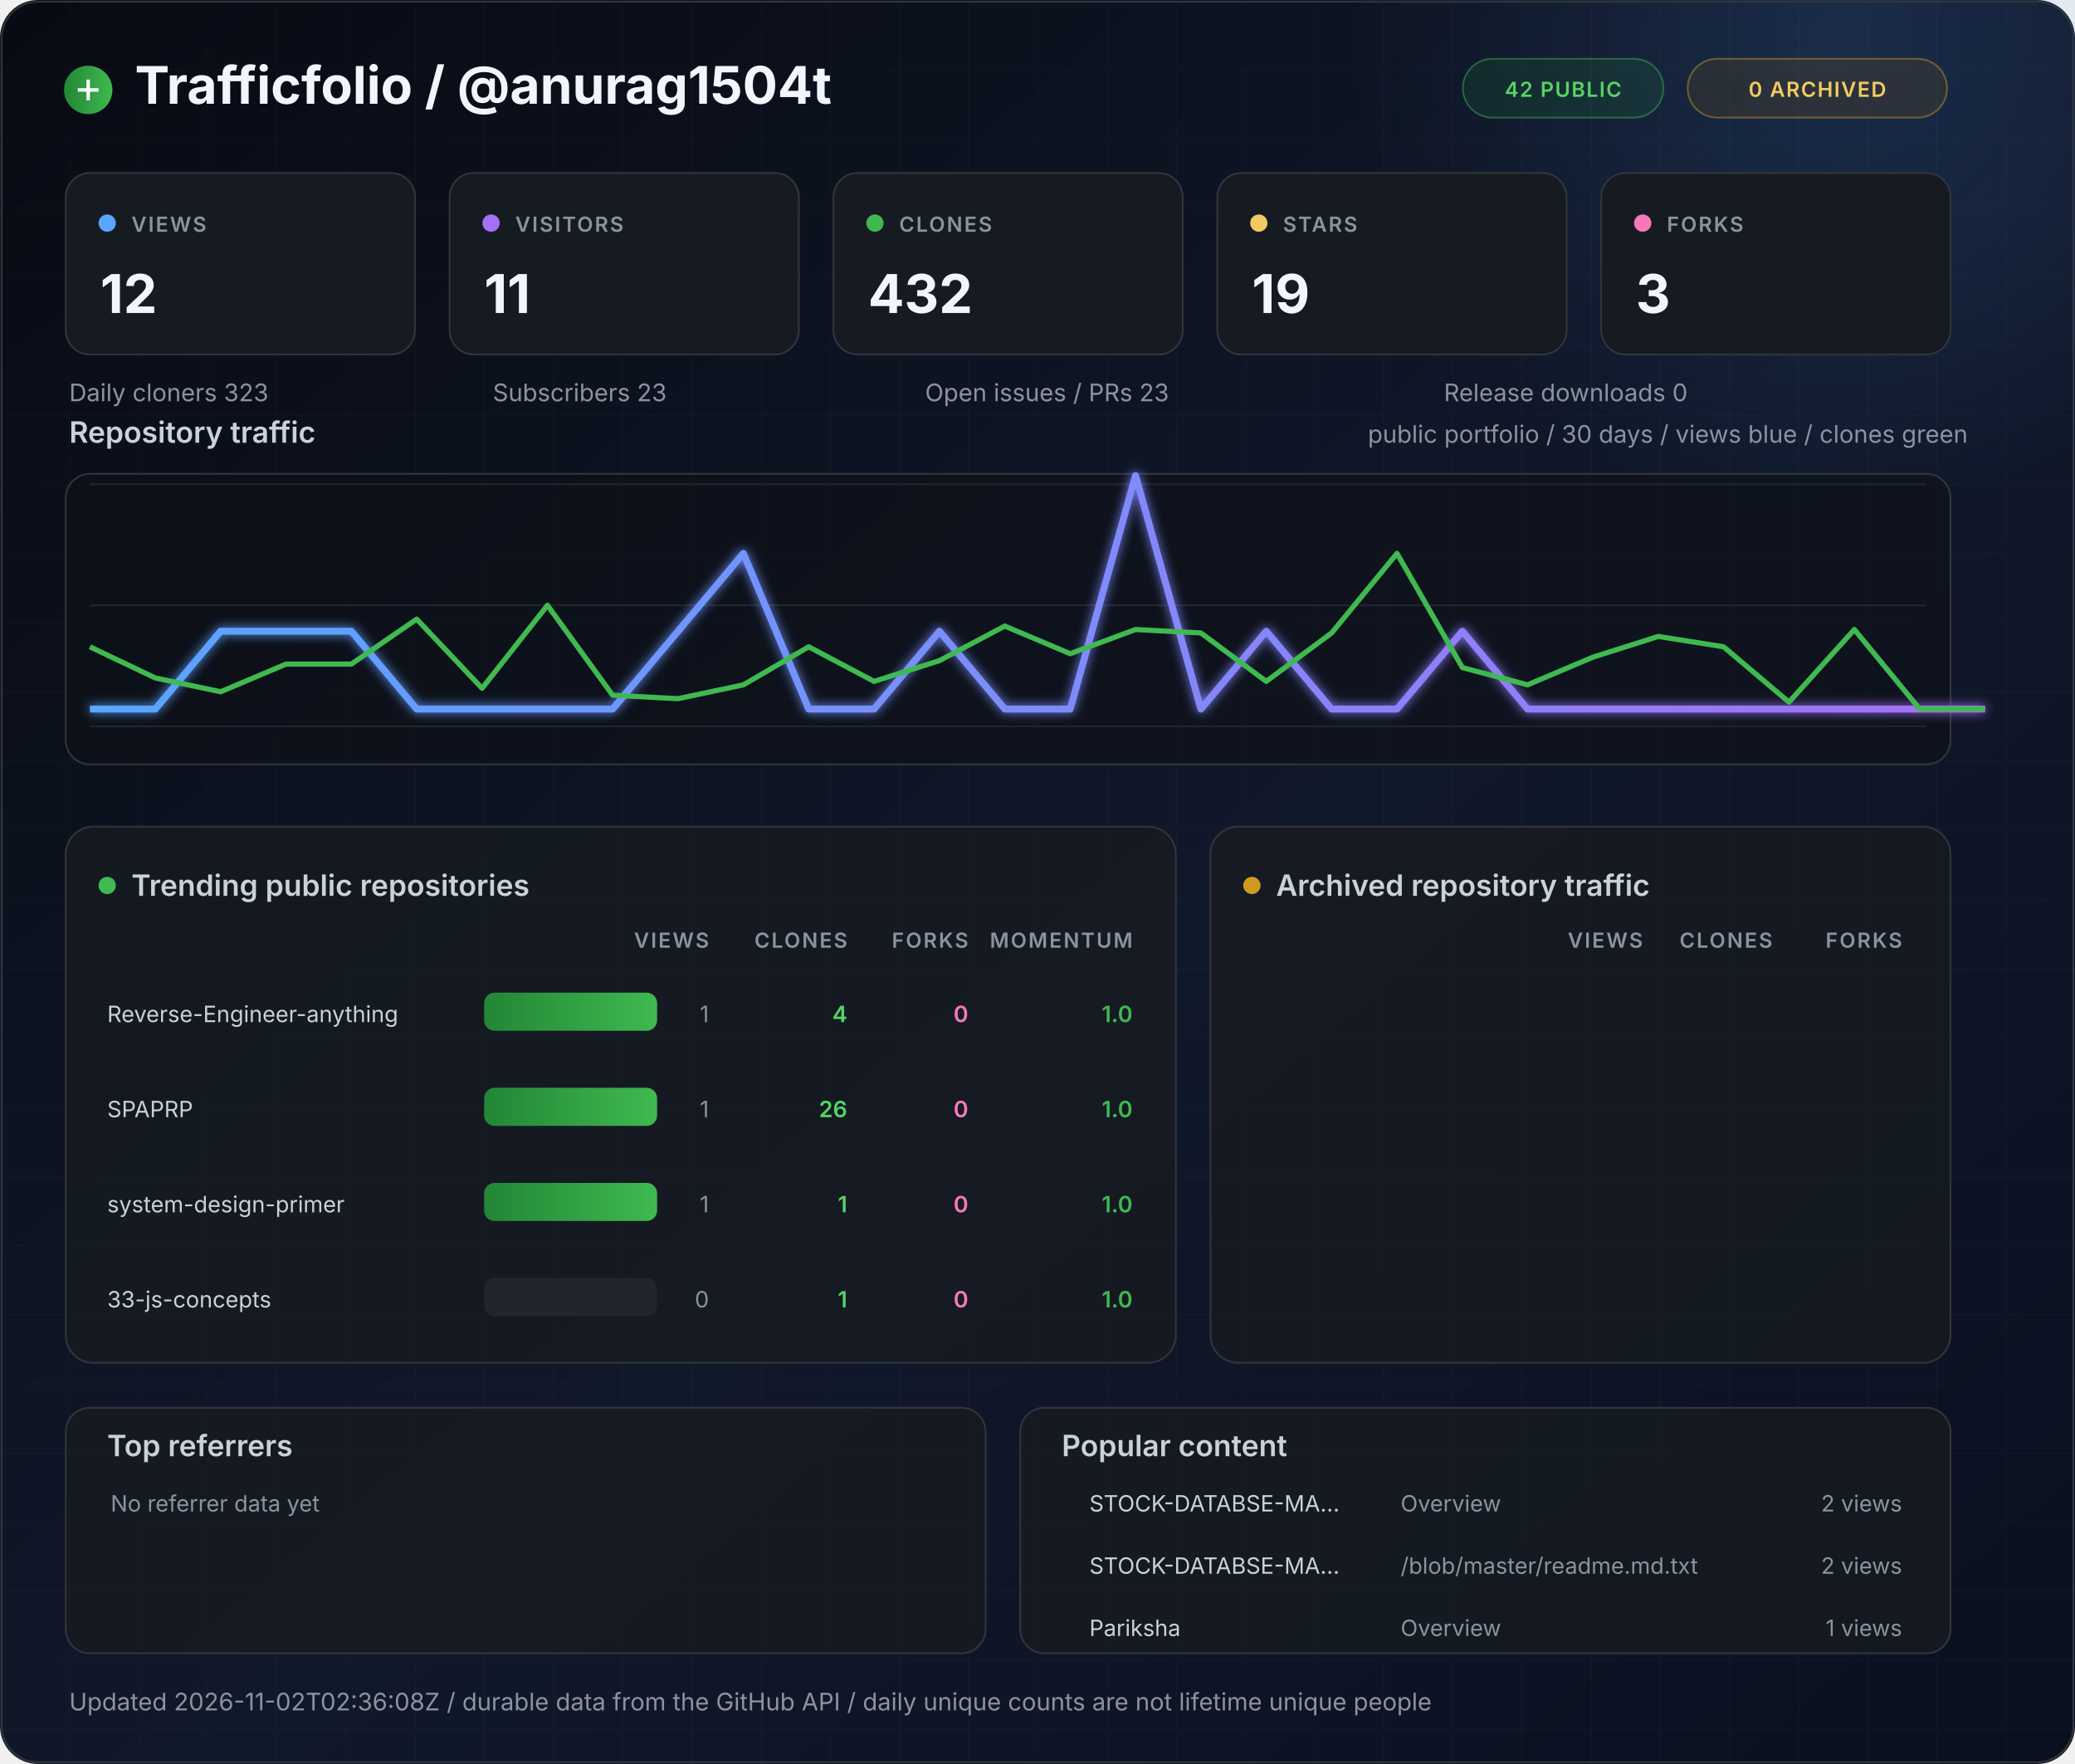
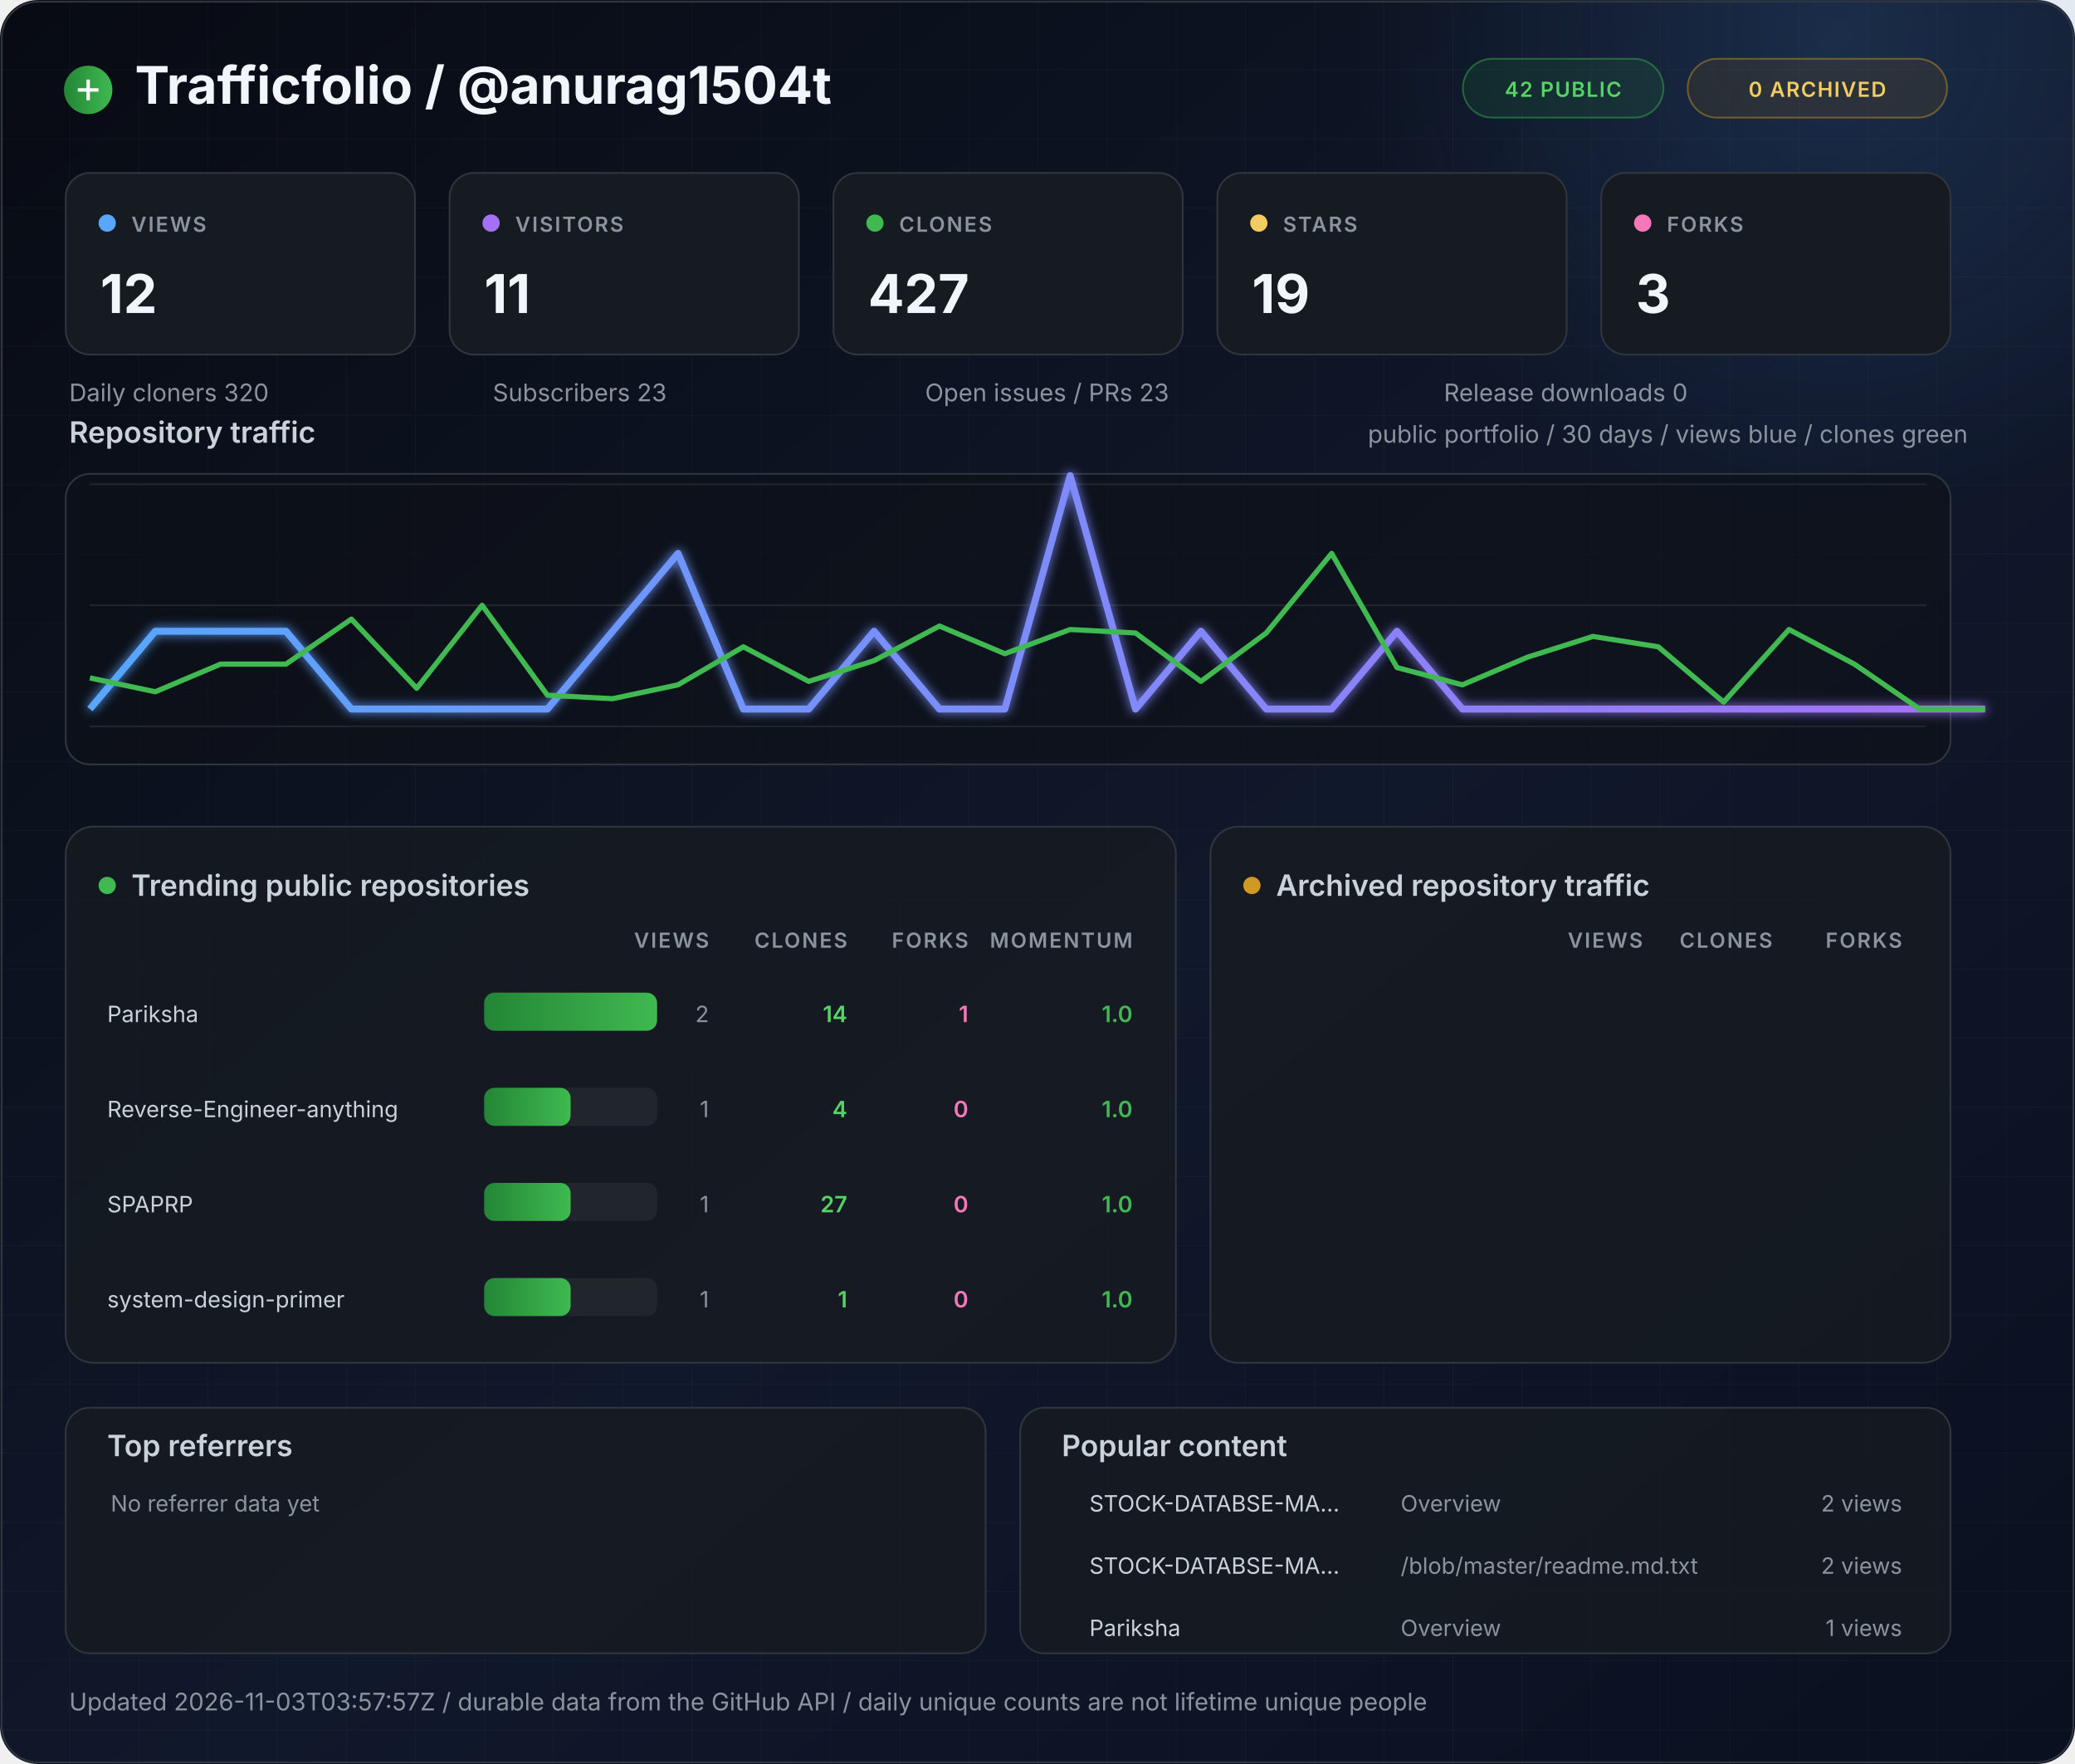
<svg xmlns="http://www.w3.org/2000/svg" width="1200" height="1020" viewBox="0 0 1200 1020" role="img" aria-label="Trafficfolio GitHub analytics dashboard for anurag1504t">
  <defs>
    <linearGradient id="bg" x1="0" y1="0" x2="1" y2="1">
      <stop stop-color="#080b13" />
      <stop offset=".55" stop-color="#10182b" />
      <stop offset="1" stop-color="#0b1020" />
    </linearGradient>
    <linearGradient id="line" x1="0" y1="0" x2="1" y2="0">
      <stop stop-color="#58a6ff" />
      <stop offset="1" stop-color="#a371f7" />
    </linearGradient>
    <linearGradient id="bar" x1="0" y1="0" x2="1" y2="0">
      <stop stop-color="#238636" />
      <stop offset="1" stop-color="#3fb950" />
    </linearGradient>
    <linearGradient id="archiveBar" x1="0" y1="0" x2="1" y2="0">
      <stop stop-color="#9e6a03" />
      <stop offset="1" stop-color="#f2cc60" />
    </linearGradient>
    <radialGradient id="ambient">
      <stop stop-color="#58a6ff" stop-opacity=".16" />
      <stop offset="1" stop-color="#58a6ff" stop-opacity="0" />
    </radialGradient>
    <pattern id="grid" width="40" height="40" patternUnits="userSpaceOnUse">
      <path d="M40 0H0V40" fill="none" stroke="#ffffff" stroke-opacity=".025" />
    </pattern>
    <filter id="glow">
      <feGaussianBlur stdDeviation="3" result="b" />
      <feMerge>
        <feMergeNode in="b" />
        <feMergeNode in="SourceGraphic" />
      </feMerge>
    </filter>
    <style>
    .title{font:750 30px -apple-system,BlinkMacSystemFont,"Segoe UI",sans-serif;fill:#f0f6fc}
    .subtitle{font:14px -apple-system,BlinkMacSystemFont,"Segoe UI",sans-serif;fill:#8b949e}
    .label{font:600 12px -apple-system,BlinkMacSystemFont,"Segoe UI",sans-serif;fill:#8b949e;letter-spacing:1px}
    .metric{font:700 31px -apple-system,BlinkMacSystemFont,"Segoe UI",sans-serif;fill:#f0f6fc}
    .section{font:600 17px -apple-system,BlinkMacSystemFont,"Segoe UI",sans-serif;fill:#c9d1d9}
    .repo,.value,.trend,.archive,.clone,.fork{font:13px -apple-system,BlinkMacSystemFont,"Segoe UI",sans-serif;fill:#c9d1d9}
    .value{fill:#8b949e} .trend{fill:#3fb950;font-weight:600} .archive{fill:#d29922}
    .clone{fill:#56d364;font-weight:600} .fork{fill:#f778ba;font-weight:600}
    .pill{font:600 12px -apple-system,BlinkMacSystemFont,"Segoe UI",sans-serif;letter-spacing:.7px}
  </style>
  </defs>
  <rect width="1200" height="1020" rx="22" fill="url(#bg)" />
  <rect width="1200" height="1020" rx="22" fill="url(#grid)" />
  <circle cx="1060" cy="20" r="280" fill="url(#ambient)" />
  <rect x="1" y="1" width="1198" height="1018" rx="21" fill="none" stroke="#30363d" />
  <circle cx="51" cy="52" r="14" fill="url(#bar)" />
  <path d="M45 52h12M51 46v12" stroke="#fff" stroke-width="2" />
  <text x="78" y="60" class="title">Trafficfolio / @anurag1504t</text>
  <rect x="846" y="34" width="116" height="34" rx="17" fill="#238636" fill-opacity=".16" stroke="#3fb950" stroke-opacity=".45" />
  <text x="904" y="56" text-anchor="middle" class="pill" fill="#56d364">42 PUBLIC</text>
  <rect x="976" y="34" width="150" height="34" rx="17" fill="#9e6a03" fill-opacity=".14" stroke="#d29922" stroke-opacity=".45" />
  <text x="1051" y="56" text-anchor="middle" class="pill" fill="#f2cc60">0 ARCHIVED</text>
  <rect x="38" y="100" width="202" height="105" rx="14" fill="#161b22" stroke="#30363d" />
  <circle cx="62" cy="129" r="5" fill="#58a6ff" />
  <text x="76" y="134" class="label">VIEWS</text>
  <text x="58" y="181" class="metric">12</text>
  <rect x="260" y="100" width="202" height="105" rx="14" fill="#161b22" stroke="#30363d" />
  <circle cx="284" cy="129" r="5" fill="#a371f7" />
  <text x="298" y="134" class="label">VISITORS</text>
  <text x="280" y="181" class="metric">11</text>
  <rect x="482" y="100" width="202" height="105" rx="14" fill="#161b22" stroke="#30363d" />
  <circle cx="506" cy="129" r="5" fill="#3fb950" />
  <text x="520" y="134" class="label">CLONES</text>
-   <text x="502" y="181" class="metric">432</text>
+   <text x="502" y="181" class="metric">427</text>
  <rect x="704" y="100" width="202" height="105" rx="14" fill="#161b22" stroke="#30363d" />
  <circle cx="728" cy="129" r="5" fill="#f2cc60" />
  <text x="742" y="134" class="label">STARS</text>
  <text x="724" y="181" class="metric">19</text>
  <rect x="926" y="100" width="202" height="105" rx="14" fill="#161b22" stroke="#30363d" />
  <circle cx="950" cy="129" r="5" fill="#f778ba" />
  <text x="964" y="134" class="label">FORKS</text>
  <text x="946" y="181" class="metric">3</text>
-   <text x="40" y="232" class="subtitle">Daily cloners 323</text>
+   <text x="40" y="232" class="subtitle">Daily cloners 320</text>
  <text x="285" y="232" class="subtitle">Subscribers 23</text>
  <text x="535" y="232" class="subtitle">Open issues / PRs 23</text>
  <text x="835" y="232" class="subtitle">Release downloads 0</text>
  <text x="40" y="256" class="section">Repository traffic</text>
  <text x="1138" y="256" text-anchor="end" class="subtitle">public portfolio / 30 days / views blue / clones green</text>
  <rect x="38" y="274" width="1090" height="168" rx="14" fill="#0d1117" fill-opacity=".62" stroke="#30363d" />
  <line x1="52" y1="420" x2="1114" y2="420" stroke="#21262d" />
  <line x1="52" y1="350" x2="1114" y2="350" stroke="#21262d" />
  <line x1="52" y1="280" x2="1114" y2="280" stroke="#21262d" />
-   <polyline points="52.0,410.0 89.8,410.0 127.6,365.0 165.4,365.0 203.2,365.0 241.0,410.0 278.8,410.0 316.6,410.0 354.3,410.0 392.1,365.0 429.9,320.0 467.7,410.0 505.5,410.0 543.3,365.0 581.1,410.0 618.9,410.0 656.7,275.0 694.5,410.0 732.3,365.0 770.1,410.0 807.9,410.0 845.7,365.0 883.4,410.0 921.2,410.0 959.0,410.0 996.8,410.0 1034.6,410.0 1072.4,410.0 1110.2,410.0 1148.0,410.0" fill="none" stroke="url(#line)" stroke-width="4" stroke-linejoin="round" filter="url(#glow)" />
-   <polyline points="52.0,374.0 89.8,392.0 127.6,400.0 165.4,384.0 203.2,384.0 241.0,358.0 278.8,398.0 316.6,350.0 354.3,402.0 392.1,404.0 429.9,396.0 467.7,374.0 505.5,394.0 543.3,382.0 581.1,362.0 618.9,378.0 656.7,364.0 694.5,366.0 732.3,394.0 770.1,366.0 807.9,320.0 845.7,386.0 883.4,396.0 921.2,380.0 959.0,368.0 996.8,374.0 1034.6,406.0 1072.4,364.0 1110.2,410.0 1148.0,410.0" fill="none" stroke="#3fb950" stroke-width="3" stroke-linejoin="round" />
+   <polyline points="52.0,410.0 89.8,365.0 127.6,365.0 165.4,365.0 203.2,410.0 241.0,410.0 278.8,410.0 316.6,410.0 354.3,365.0 392.1,320.0 429.9,410.0 467.7,410.0 505.5,365.0 543.3,410.0 581.1,410.0 618.9,275.0 656.7,410.0 694.5,365.0 732.3,410.0 770.1,410.0 807.9,365.0 845.7,410.0 883.4,410.0 921.2,410.0 959.0,410.0 996.8,410.0 1034.6,410.0 1072.4,410.0 1110.2,410.0 1148.0,410.0" fill="none" stroke="url(#line)" stroke-width="4" stroke-linejoin="round" filter="url(#glow)" />
+   <polyline points="52.0,392.0 89.8,400.0 127.6,384.0 165.4,384.0 203.2,358.0 241.0,398.0 278.8,350.0 316.6,402.0 354.3,404.0 392.1,396.0 429.9,374.0 467.7,394.0 505.5,382.0 543.3,362.0 581.1,378.0 618.9,364.0 656.7,366.0 694.5,394.0 732.3,366.0 770.1,320.0 807.9,386.0 845.7,396.0 883.4,380.0 921.2,368.0 959.0,374.0 996.8,406.0 1034.6,364.0 1072.4,384.0 1110.2,410.0 1148.0,410.0" fill="none" stroke="#3fb950" stroke-width="3" stroke-linejoin="round" />
  <rect x="38" y="478" width="642" height="310" rx="16" fill="#161b22" fill-opacity=".82" stroke="#30363d" />
  <circle cx="62" cy="512" r="5" fill="#3fb950" />
  <text x="76" y="518" class="section">Trending public repositories</text>
  <text x="410" y="548" text-anchor="end" class="label">VIEWS</text>
  <text x="490" y="548" text-anchor="end" class="label">CLONES</text>
  <text x="560" y="548" text-anchor="end" class="label">FORKS</text>
  <text x="655" y="548" text-anchor="end" class="label">MOMENTUM</text>
-   <text x="62" y="591" class="repo">Reverse-Engineer-anything</text>
+   <text x="62" y="591" class="repo">Pariksha</text>
  <rect x="280" y="574" width="100" height="22" rx="6" fill="#21262d" />
  <rect x="280" y="574" width="100" height="22" rx="6" fill="url(#bar)" />
-   <text x="410" y="591" text-anchor="end" class="value">1</text>
-   <text x="490" y="591" text-anchor="end" class="clone">4</text>
-   <text x="560" y="591" text-anchor="end" class="fork">0</text>
+   <text x="410" y="591" text-anchor="end" class="value">2</text>
+   <text x="490" y="591" text-anchor="end" class="clone">14</text>
+   <text x="560" y="591" text-anchor="end" class="fork">1</text>
  <text x="655" y="591" text-anchor="end" class="trend">1.0</text>
-   <text x="62" y="646" class="repo">SPAPRP</text>
+   <text x="62" y="646" class="repo">Reverse-Engineer-anything</text>
  <rect x="280" y="629" width="100" height="22" rx="6" fill="#21262d" />
-   <rect x="280" y="629" width="100" height="22" rx="6" fill="url(#bar)" />
+   <rect x="280" y="629" width="50" height="22" rx="6" fill="url(#bar)" />
  <text x="410" y="646" text-anchor="end" class="value">1</text>
-   <text x="490" y="646" text-anchor="end" class="clone">26</text>
+   <text x="490" y="646" text-anchor="end" class="clone">4</text>
  <text x="560" y="646" text-anchor="end" class="fork">0</text>
  <text x="655" y="646" text-anchor="end" class="trend">1.0</text>
-   <text x="62" y="701" class="repo">system-design-primer</text>
+   <text x="62" y="701" class="repo">SPAPRP</text>
  <rect x="280" y="684" width="100" height="22" rx="6" fill="#21262d" />
-   <rect x="280" y="684" width="100" height="22" rx="6" fill="url(#bar)" />
+   <rect x="280" y="684" width="50" height="22" rx="6" fill="url(#bar)" />
  <text x="410" y="701" text-anchor="end" class="value">1</text>
-   <text x="490" y="701" text-anchor="end" class="clone">1</text>
+   <text x="490" y="701" text-anchor="end" class="clone">27</text>
  <text x="560" y="701" text-anchor="end" class="fork">0</text>
  <text x="655" y="701" text-anchor="end" class="trend">1.0</text>
-   <text x="62" y="756" class="repo">33-js-concepts</text>
+   <text x="62" y="756" class="repo">system-design-primer</text>
  <rect x="280" y="739" width="100" height="22" rx="6" fill="#21262d" />
-   <rect x="280" y="739" width="0" height="22" rx="6" fill="url(#bar)" />
-   <text x="410" y="756" text-anchor="end" class="value">0</text>
+   <rect x="280" y="739" width="50" height="22" rx="6" fill="url(#bar)" />
+   <text x="410" y="756" text-anchor="end" class="value">1</text>
  <text x="490" y="756" text-anchor="end" class="clone">1</text>
  <text x="560" y="756" text-anchor="end" class="fork">0</text>
  <text x="655" y="756" text-anchor="end" class="trend">1.0</text>
  <rect x="700" y="478" width="428" height="310" rx="16" fill="#161b22" fill-opacity=".82" stroke="#30363d" />
  <circle cx="724" cy="512" r="5" fill="#d29922" />
  <text x="738" y="518" class="section">Archived repository traffic</text>
  <text x="950" y="548" text-anchor="end" class="label">VIEWS</text>
  <text x="1025" y="548" text-anchor="end" class="label">CLONES</text>
  <text x="1100" y="548" text-anchor="end" class="label">FORKS</text>
  <rect x="38" y="814" width="532" height="142" rx="14" fill="#161b22" fill-opacity=".82" stroke="#30363d" />
  <text x="62" y="842" class="section">Top referrers</text>
  <text x="64" y="874" class="value">No referrer data yet</text>
  <rect x="590" y="814" width="538" height="142" rx="14" fill="#161b22" fill-opacity=".82" stroke="#30363d" />
  <text x="614" y="842" class="section">Popular content</text>
  <text x="630" y="874" class="repo">STOCK-DATABSE-MA...</text>
  <text x="810" y="874" class="value">Overview</text>
  <text x="1100" y="874" text-anchor="end" class="value">2 views</text>
  <text x="630" y="910" class="repo">STOCK-DATABSE-MA...</text>
  <text x="810" y="910" class="value">/blob/master/readme.md.txt</text>
  <text x="1100" y="910" text-anchor="end" class="value">2 views</text>
  <text x="630" y="946" class="repo">Pariksha</text>
  <text x="810" y="946" class="value">Overview</text>
  <text x="1100" y="946" text-anchor="end" class="value">1 views</text>
-   <text x="40" y="989" class="subtitle">Updated 2026-11-02T02:36:08Z / durable data from the GitHub API / daily unique counts are not lifetime unique people</text>
+   <text x="40" y="989" class="subtitle">Updated 2026-11-03T03:57:57Z / durable data from the GitHub API / daily unique counts are not lifetime unique people</text>
</svg>
